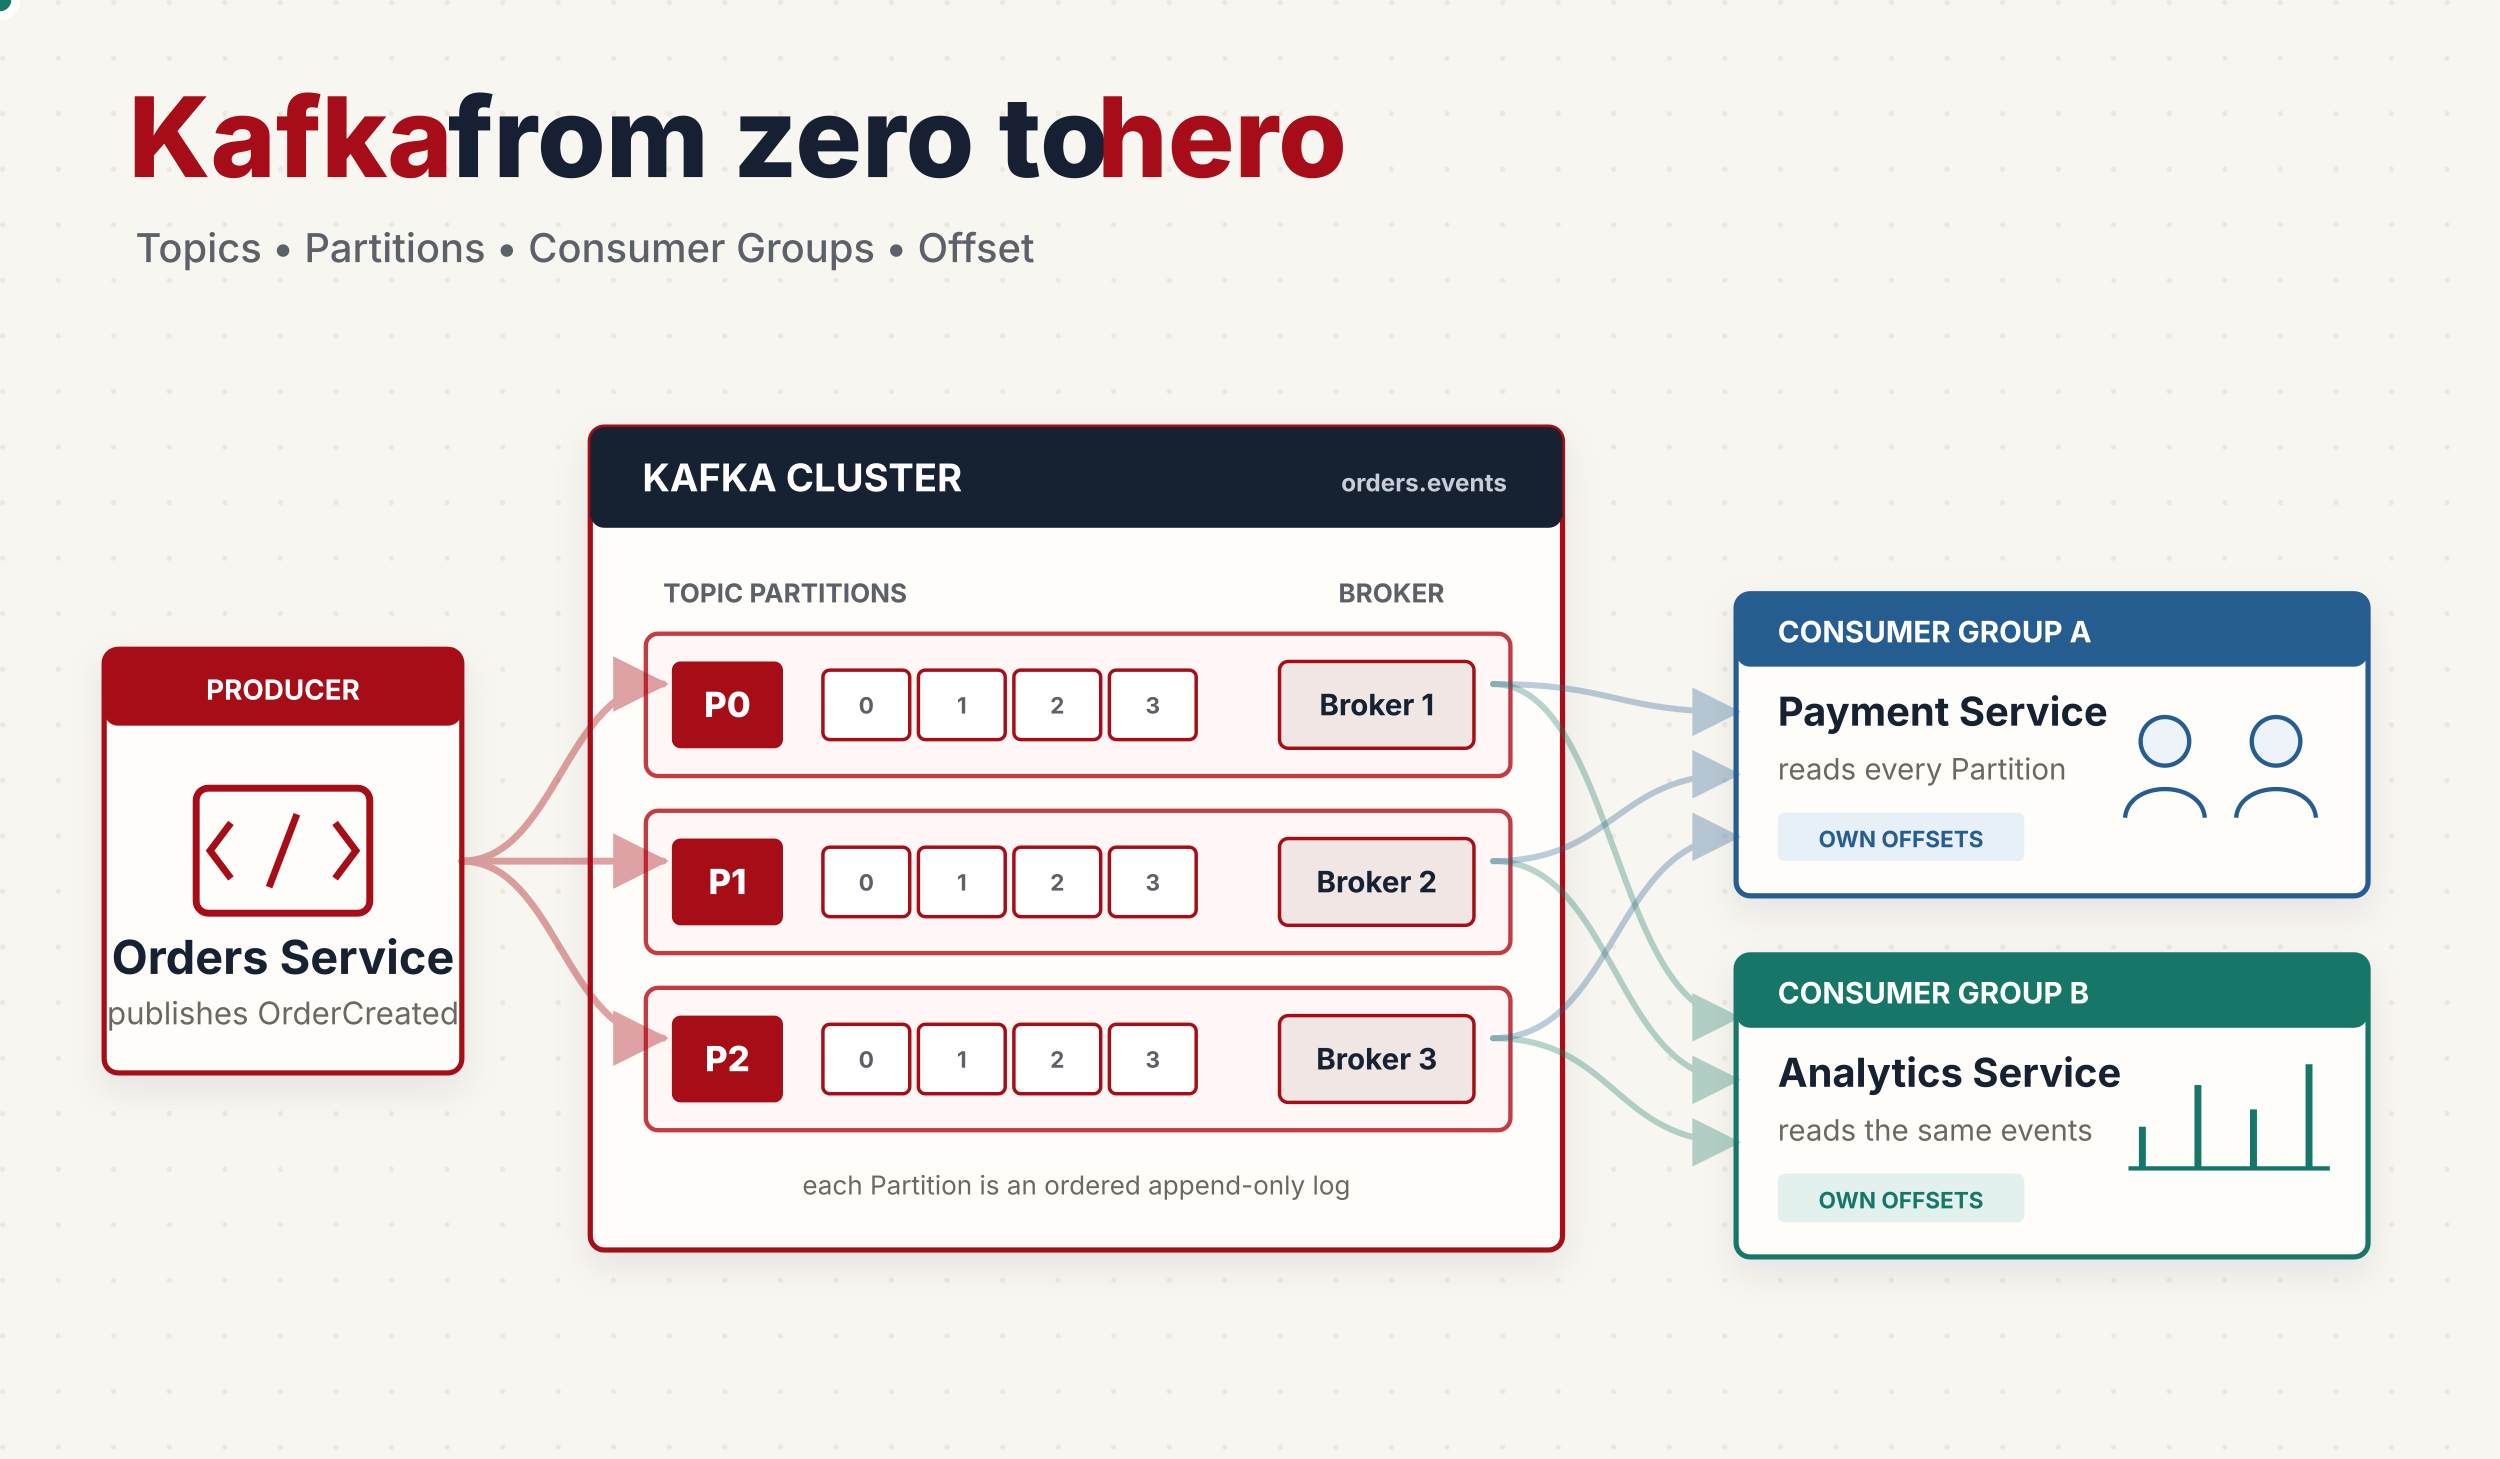
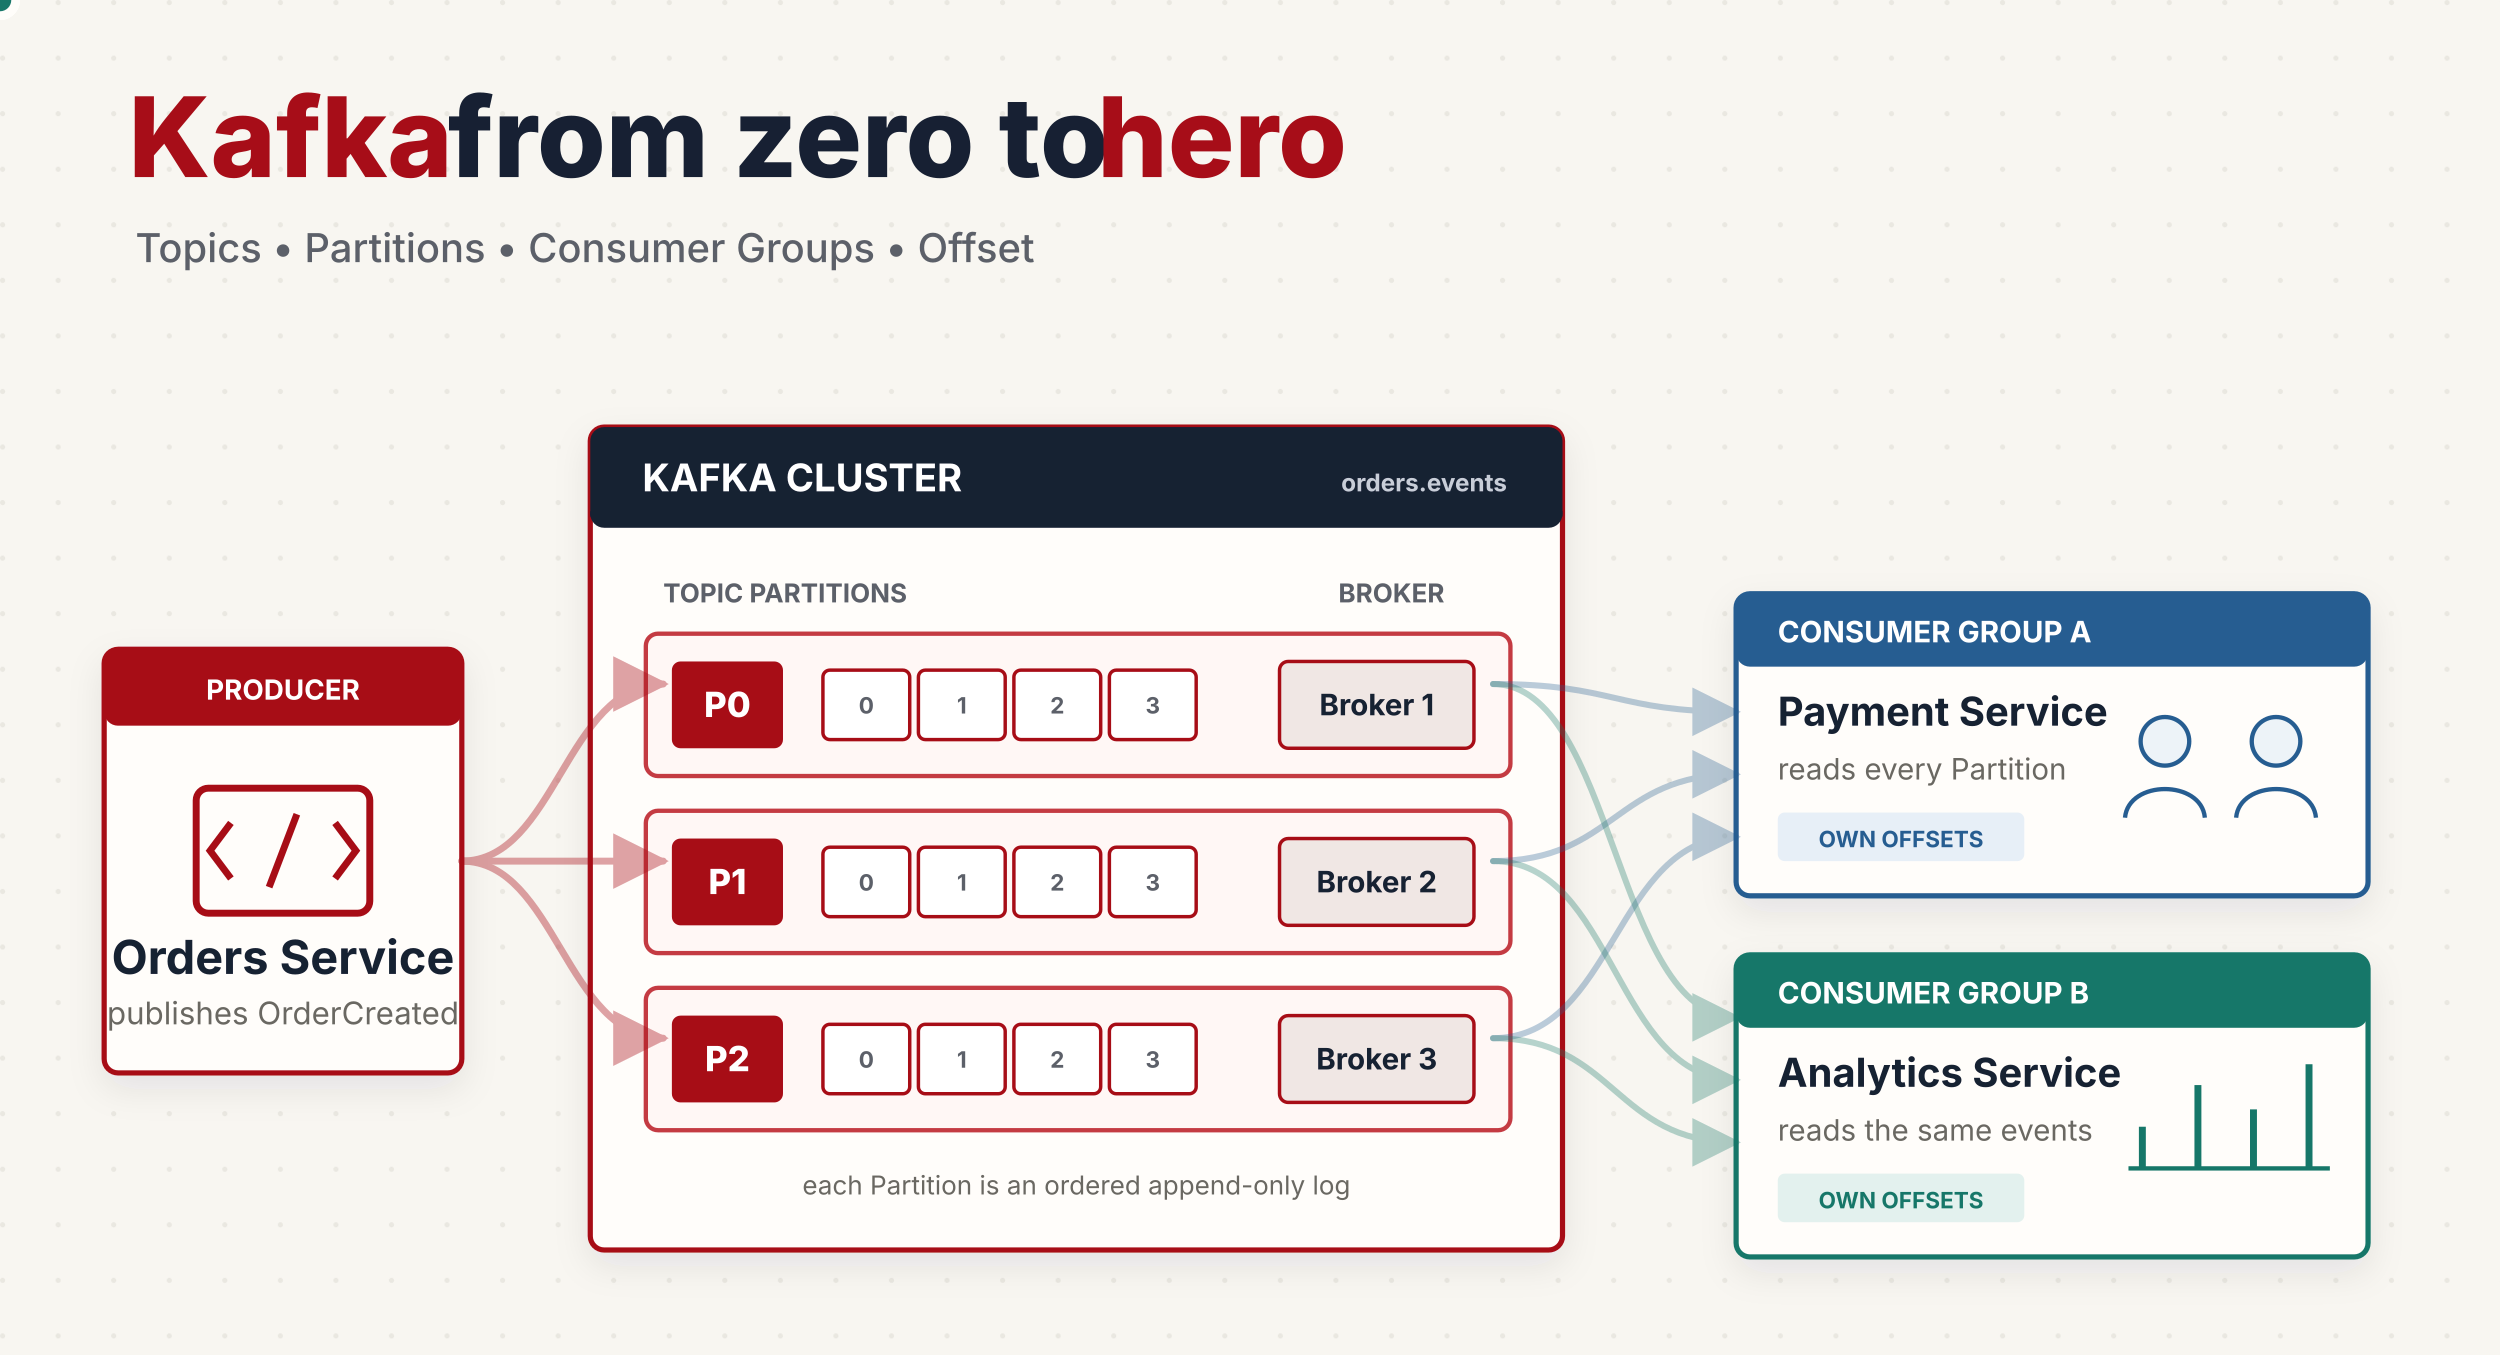
- <svg xmlns="http://www.w3.org/2000/svg" xmlns:xlink="http://www.w3.org/1999/xlink" width="960" height="560" viewBox="0 0 1440 840" role="img" aria-labelledby="title desc">
+ <svg xmlns="http://www.w3.org/2000/svg" xmlns:xlink="http://www.w3.org/1999/xlink" width="960" height="520" viewBox="0 0 1440 780" role="img" aria-labelledby="title desc">
  <defs>
    <pattern id="dot-grid" width="32" height="32" patternUnits="userSpaceOnUse">
      <circle cx="1.5" cy="1.5" r="1.5" fill="#d9d6cf" opacity="0.45" />
    </pattern>
    <filter id="soft-shadow" x="-20%" y="-20%" width="140%" height="140%">
      <feDropShadow dx="0" dy="8" stdDeviation="10" flood-color="#172033" flood-opacity="0.08" />
    </filter>
    <marker id="arrow-red" viewBox="0 0 10 10" refX="9" refY="5" markerWidth="8" markerHeight="8" orient="auto-start-reverse">
      <path d="M 0 0 L 10 5 L 0 10 z" fill="#a70d18" />
    </marker>
    <marker id="arrow-blue" viewBox="0 0 10 10" refX="9" refY="5" markerWidth="8" markerHeight="8" orient="auto-start-reverse">
      <path d="M 0 0 L 10 5 L 0 10 z" fill="#275d91" />
    </marker>
    <marker id="arrow-green" viewBox="0 0 10 10" refX="9" refY="5" markerWidth="8" markerHeight="8" orient="auto-start-reverse">
      <path d="M 0 0 L 10 5 L 0 10 z" fill="#187769" />
    </marker>
    <path id="publish-p0" d="M 266 496 C 320 496 326 394 382 394" />
    <path id="publish-p1" d="M 266 496 C 320 496 326 496 382 496" />
    <path id="publish-p2" d="M 266 496 C 320 496 326 598 382 598" />
    <path id="group-a-p0" d="M 860 394 C 930 394 930 410 1000 410" />
    <path id="group-a-p1" d="M 860 496 C 930 496 930 446 1000 446" />
    <path id="group-a-p2" d="M 860 598 C 930 598 930 482 1000 482" />
    <path id="group-b-p0" d="M 860 394 C 930 394 930 586 1000 586" />
    <path id="group-b-p1" d="M 860 496 C 930 496 930 622 1000 622" />
    <path id="group-b-p2" d="M 860 598 C 930 598 930 658 1000 658" />
  </defs>
  <rect width="1440" height="960" fill="#f8f6f1" />
  <rect width="1440" height="960" fill="url(#dot-grid)" />
  <g font-family="Inter, ui-sans-serif, system-ui, -apple-system, BlinkMacSystemFont, 'Segoe UI', sans-serif">
    <text x="74" y="102" fill="#a70d18" font-size="64" font-weight="760" letter-spacing="0">Kafka</text>
    <text x="258" y="102" fill="#172033" font-size="64" font-weight="760" letter-spacing="0">from zero to</text>
    <text x="632" y="102" fill="#a70d18" font-size="64" font-weight="760" letter-spacing="0">hero</text>
    <text x="78" y="151" fill="#5c6069" font-size="23" font-weight="520" letter-spacing="0">Topics  •  Partitions  •  Consumer Groups  •  Offset</text>
    <g filter="url(#soft-shadow)">
      <rect x="60" y="374" width="206" height="244" rx="8" fill="#fffdfa" stroke="#a70d18" stroke-width="3" />
      <rect x="60" y="374" width="206" height="44" rx="8" fill="#a70d18" />
      <path d="M60 410 H266" stroke="#a70d18" stroke-width="3" />
      <text x="163" y="403" text-anchor="middle" fill="#ffffff" font-size="16" font-weight="750">PRODUCER</text>
      <g transform="translate(113 454)" fill="none" stroke="#a70d18" stroke-width="4">
        <rect width="100" height="72" rx="7" />
        <path d="M20 20 L8 36 L20 52 M80 20 L92 36 L80 52 M58 15 L42 57" />
      </g>
      <text x="163" y="561" text-anchor="middle" fill="#172033" font-size="27" font-weight="720">Orders Service</text>
      <text x="163" y="590" text-anchor="middle" fill="#6a6862" font-size="18">publishes OrderCreated</text>
    </g>
    <g filter="url(#soft-shadow)">
      <rect x="340" y="246" width="560" height="474" rx="8" fill="#fffdfa" stroke="#a70d18" stroke-width="3" />
      <rect x="340" y="246" width="560" height="58" rx="8" fill="#172033" />
      <path d="M340 296 H900" stroke="#172033" stroke-width="3" />
      <text x="370" y="283" fill="#ffffff" font-size="22" font-weight="750">KAFKA CLUSTER</text>
      <text x="868" y="283" text-anchor="end" fill="#c8ced8" font-size="14" font-weight="650">orders.events</text>
      <text x="382" y="347" fill="#5c6069" font-size="15" font-weight="700">TOPIC PARTITIONS</text>
      <text x="832" y="347" text-anchor="end" fill="#5c6069" font-size="15" font-weight="700">BROKER</text>
      <g>
        <rect x="372" y="365" width="498" height="82" rx="7" fill="#fff7f5" stroke="#c43a43" stroke-width="2.5" />
        <rect x="387" y="381" width="64" height="50" rx="5" fill="#a70d18" />
        <text x="419" y="413" text-anchor="middle" fill="#ffffff" font-size="20" font-weight="760">P0</text>
        <g fill="#ffffff" stroke="#a70d18" stroke-width="2">
          <rect x="474" y="386" width="50" height="40" rx="4" />
          <rect x="529" y="386" width="50" height="40" rx="4" />
          <rect x="584" y="386" width="50" height="40" rx="4" />
          <rect x="639" y="386" width="50" height="40" rx="4" />
        </g>
        <g fill="#5c6069" font-size="13" font-weight="700" text-anchor="middle">
          <text x="499" y="411">0</text>
          <text x="554" y="411">1</text>
          <text x="609" y="411">2</text>
          <text x="664" y="411">3</text>
        </g>
        <rect x="737" y="381" width="112" height="50" rx="5" fill="#f0e7e4" stroke="#a70d18" stroke-width="2" />
        <text x="793" y="412" text-anchor="middle" fill="#172033" font-size="17" font-weight="700">Broker 1</text>
      </g>
      <g>
        <rect x="372" y="467" width="498" height="82" rx="7" fill="#fff7f5" stroke="#c43a43" stroke-width="2.5" />
        <rect x="387" y="483" width="64" height="50" rx="5" fill="#a70d18" />
        <text x="419" y="515" text-anchor="middle" fill="#ffffff" font-size="20" font-weight="760">P1</text>
        <g fill="#ffffff" stroke="#a70d18" stroke-width="2">
          <rect x="474" y="488" width="50" height="40" rx="4" />
          <rect x="529" y="488" width="50" height="40" rx="4" />
          <rect x="584" y="488" width="50" height="40" rx="4" />
          <rect x="639" y="488" width="50" height="40" rx="4" />
        </g>
        <g fill="#5c6069" font-size="13" font-weight="700" text-anchor="middle">
          <text x="499" y="513">0</text>
          <text x="554" y="513">1</text>
          <text x="609" y="513">2</text>
          <text x="664" y="513">3</text>
        </g>
        <rect x="737" y="483" width="112" height="50" rx="5" fill="#f0e7e4" stroke="#a70d18" stroke-width="2" />
        <text x="793" y="514" text-anchor="middle" fill="#172033" font-size="17" font-weight="700">Broker 2</text>
      </g>
      <g>
        <rect x="372" y="569" width="498" height="82" rx="7" fill="#fff7f5" stroke="#c43a43" stroke-width="2.5" />
        <rect x="387" y="585" width="64" height="50" rx="5" fill="#a70d18" />
        <text x="419" y="617" text-anchor="middle" fill="#ffffff" font-size="20" font-weight="760">P2</text>
        <g fill="#ffffff" stroke="#a70d18" stroke-width="2">
          <rect x="474" y="590" width="50" height="40" rx="4" />
          <rect x="529" y="590" width="50" height="40" rx="4" />
          <rect x="584" y="590" width="50" height="40" rx="4" />
          <rect x="639" y="590" width="50" height="40" rx="4" />
        </g>
        <g fill="#5c6069" font-size="13" font-weight="700" text-anchor="middle">
          <text x="499" y="615">0</text>
          <text x="554" y="615">1</text>
          <text x="609" y="615">2</text>
          <text x="664" y="615">3</text>
        </g>
        <rect x="737" y="585" width="112" height="50" rx="5" fill="#f0e7e4" stroke="#a70d18" stroke-width="2" />
        <text x="793" y="616" text-anchor="middle" fill="#172033" font-size="17" font-weight="700">Broker 3</text>
      </g>
      <text x="620" y="688" text-anchor="middle" fill="#6a6862" font-size="15">each Partition is an ordered append-only log</text>
    </g>
    <g filter="url(#soft-shadow)">
      <rect x="1000" y="342" width="364" height="174" rx="8" fill="#fffdfa" stroke="#275d91" stroke-width="3" />
      <rect x="1000" y="342" width="364" height="42" rx="8" fill="#275d91" />
      <path d="M1000 376 H1364" stroke="#275d91" stroke-width="3" />
      <text x="1024" y="370" fill="#ffffff" font-size="17" font-weight="750">CONSUMER GROUP A</text>
      <text x="1024" y="418" fill="#172033" font-size="23" font-weight="720">Payment Service</text>
      <text x="1024" y="449" fill="#6a6862" font-size="17">reads every Partition</text>
      <g transform="translate(1219 405)" fill="#edf3f8" stroke="#275d91" stroke-width="2.5">
        <circle cx="28" cy="22" r="14" />
        <path d="M5 66 C7 44 49 44 51 66" fill="none" />
        <circle cx="92" cy="22" r="14" />
        <path d="M69 66 C71 44 113 44 115 66" fill="none" />
      </g>
      <rect x="1024" y="468" width="142" height="28" rx="4" fill="#e7eff7" />
      <text x="1095" y="488" text-anchor="middle" fill="#275d91" font-size="13" font-weight="750">OWN OFFSETS</text>
    </g>
    <g filter="url(#soft-shadow)">
      <rect x="1000" y="550" width="364" height="174" rx="8" fill="#fffdfa" stroke="#187769" stroke-width="3" />
      <rect x="1000" y="550" width="364" height="42" rx="8" fill="#187769" />
      <path d="M1000 584 H1364" stroke="#187769" stroke-width="3" />
      <text x="1024" y="578" fill="#ffffff" font-size="17" font-weight="750">CONSUMER GROUP B</text>
      <text x="1024" y="626" fill="#172033" font-size="23" font-weight="720">Analytics Service</text>
      <text x="1024" y="657" fill="#6a6862" font-size="17">reads the same events</text>
      <g transform="translate(1234 613)" fill="none" stroke="#187769" stroke-width="4">
        <path d="M0 60 V36 M32 60 V12 M64 60 V26 M96 60 V0" />
        <path d="M-8 60 H108" stroke-width="2.5" />
      </g>
      <rect x="1024" y="676" width="142" height="28" rx="4" fill="#e3f1ee" />
      <text x="1095" y="696" text-anchor="middle" fill="#187769" font-size="13" font-weight="750">OWN OFFSETS</text>
    </g>
    <g fill="none" stroke-linecap="round" stroke-linejoin="round">
      <g stroke="#a70d18" stroke-width="4" marker-end="url(#arrow-red)" opacity="0.38">
        <use xlink:href="#publish-p0" />
        <use xlink:href="#publish-p1" />
        <use xlink:href="#publish-p2" />
      </g>
      <g stroke="#275d91" stroke-width="3.5" marker-end="url(#arrow-blue)" opacity="0.32">
        <use xlink:href="#group-a-p0" />
        <use xlink:href="#group-a-p1" />
        <use xlink:href="#group-a-p2" />
      </g>
      <g stroke="#187769" stroke-width="3.5" marker-end="url(#arrow-green)" opacity="0.32">
        <use xlink:href="#group-b-p0" />
        <use xlink:href="#group-b-p1" />
        <use xlink:href="#group-b-p2" />
      </g>
    </g>
    <g>
      <g fill="#a70d18" stroke="#fffdfa" stroke-width="3">
        <circle r="10">
          <animateMotion dur="6s" begin="0s" repeatCount="indefinite">
            <mpath xlink:href="#publish-p0" />
          </animateMotion>
        </circle>
        <circle r="10">
          <animateMotion dur="6s" begin="-2s" repeatCount="indefinite">
            <mpath xlink:href="#publish-p1" />
          </animateMotion>
        </circle>
        <circle r="10">
          <animateMotion dur="6s" begin="-4s" repeatCount="indefinite">
            <mpath xlink:href="#publish-p2" />
          </animateMotion>
        </circle>
      </g>
      <g fill="#275d91" stroke="#fffdfa" stroke-width="3">
        <circle r="8">
          <animateMotion dur="6s" begin="-.4s" repeatCount="indefinite">
            <mpath xlink:href="#group-a-p0" />
          </animateMotion>
        </circle>
        <circle r="8">
          <animateMotion dur="6s" begin="-2.4s" repeatCount="indefinite">
            <mpath xlink:href="#group-a-p1" />
          </animateMotion>
        </circle>
        <circle r="8">
          <animateMotion dur="6s" begin="-4.4s" repeatCount="indefinite">
            <mpath xlink:href="#group-a-p2" />
          </animateMotion>
        </circle>
      </g>
      <g fill="#187769" stroke="#fffdfa" stroke-width="3">
        <circle r="8">
          <animateMotion dur="6s" begin="-1s" repeatCount="indefinite">
            <mpath xlink:href="#group-b-p0" />
          </animateMotion>
        </circle>
        <circle r="8">
          <animateMotion dur="6s" begin="-3s" repeatCount="indefinite">
            <mpath xlink:href="#group-b-p1" />
          </animateMotion>
        </circle>
        <circle r="8">
          <animateMotion dur="6s" begin="-5s" repeatCount="indefinite">
            <mpath xlink:href="#group-b-p2" />
          </animateMotion>
        </circle>
      </g>
    </g>
  </g>
</svg>
